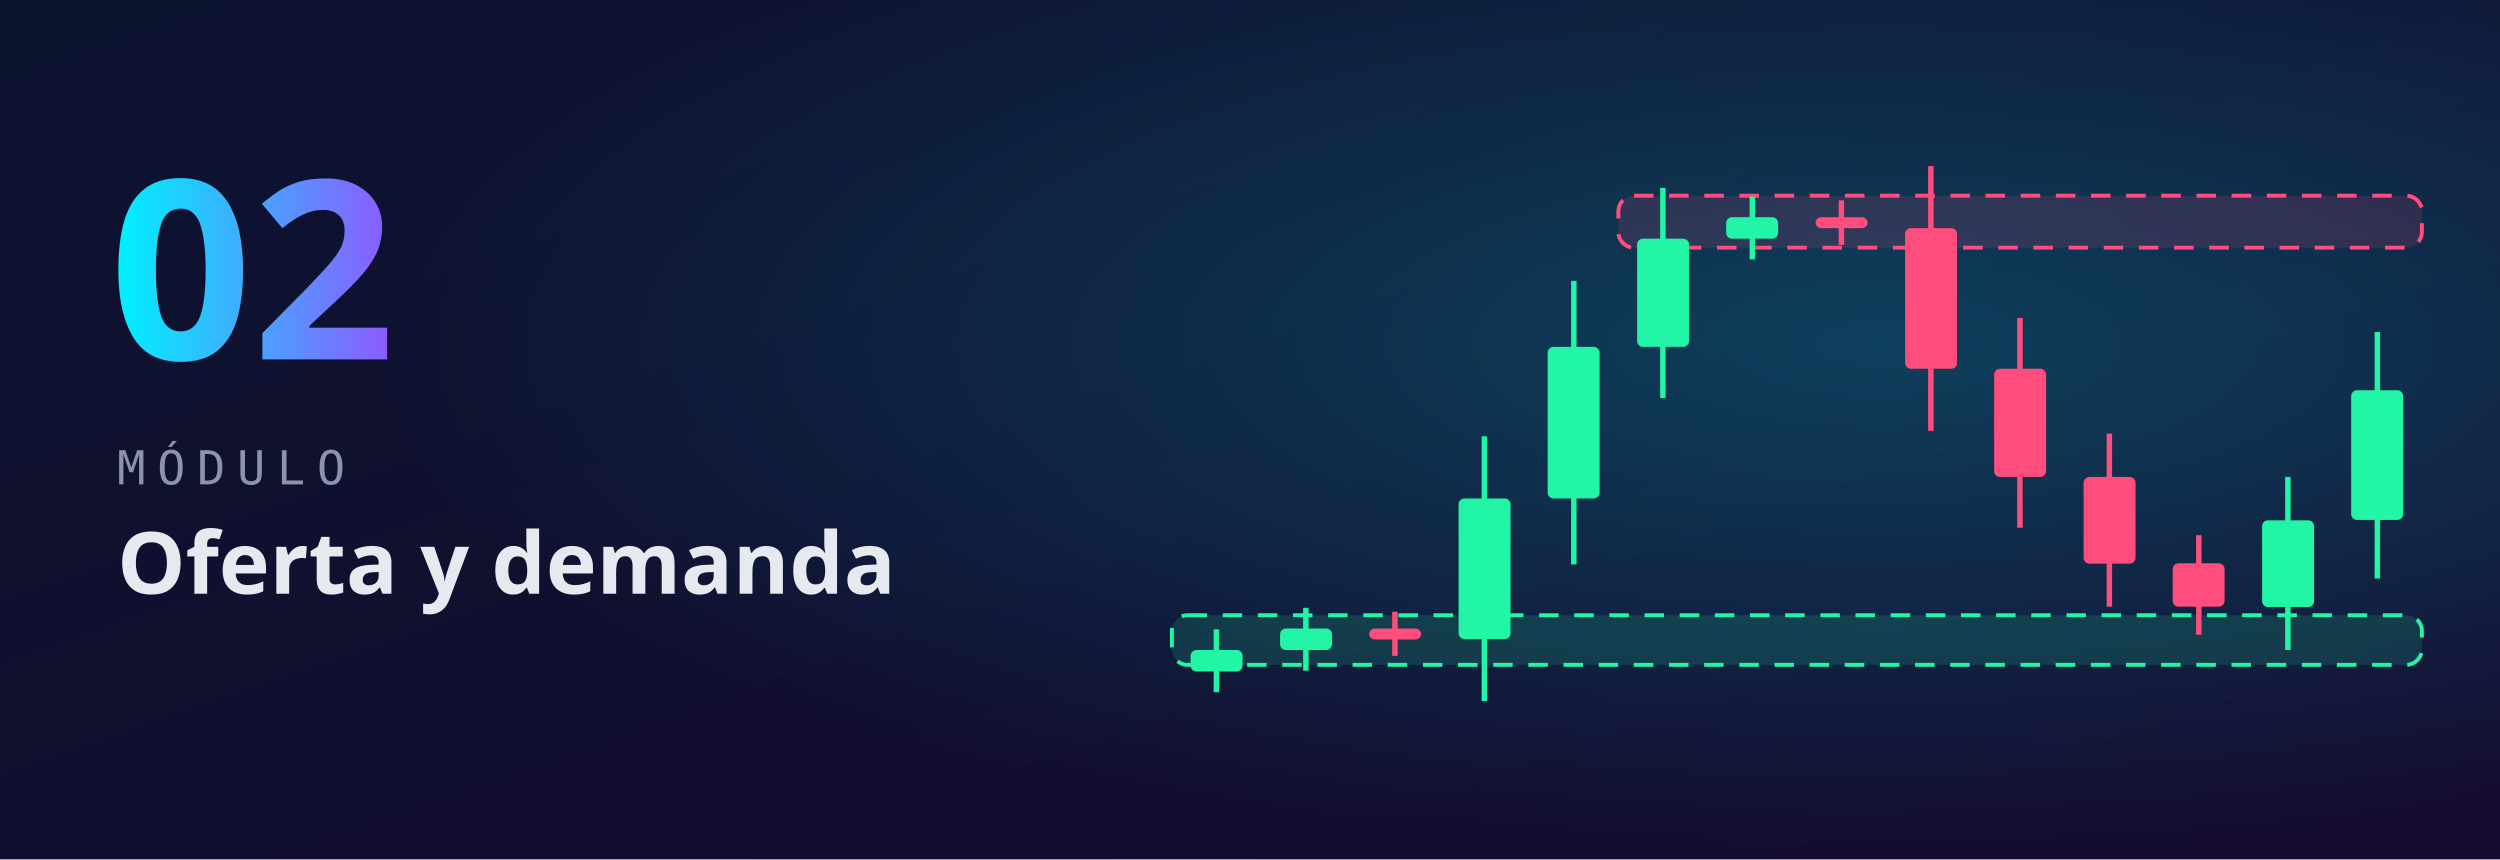
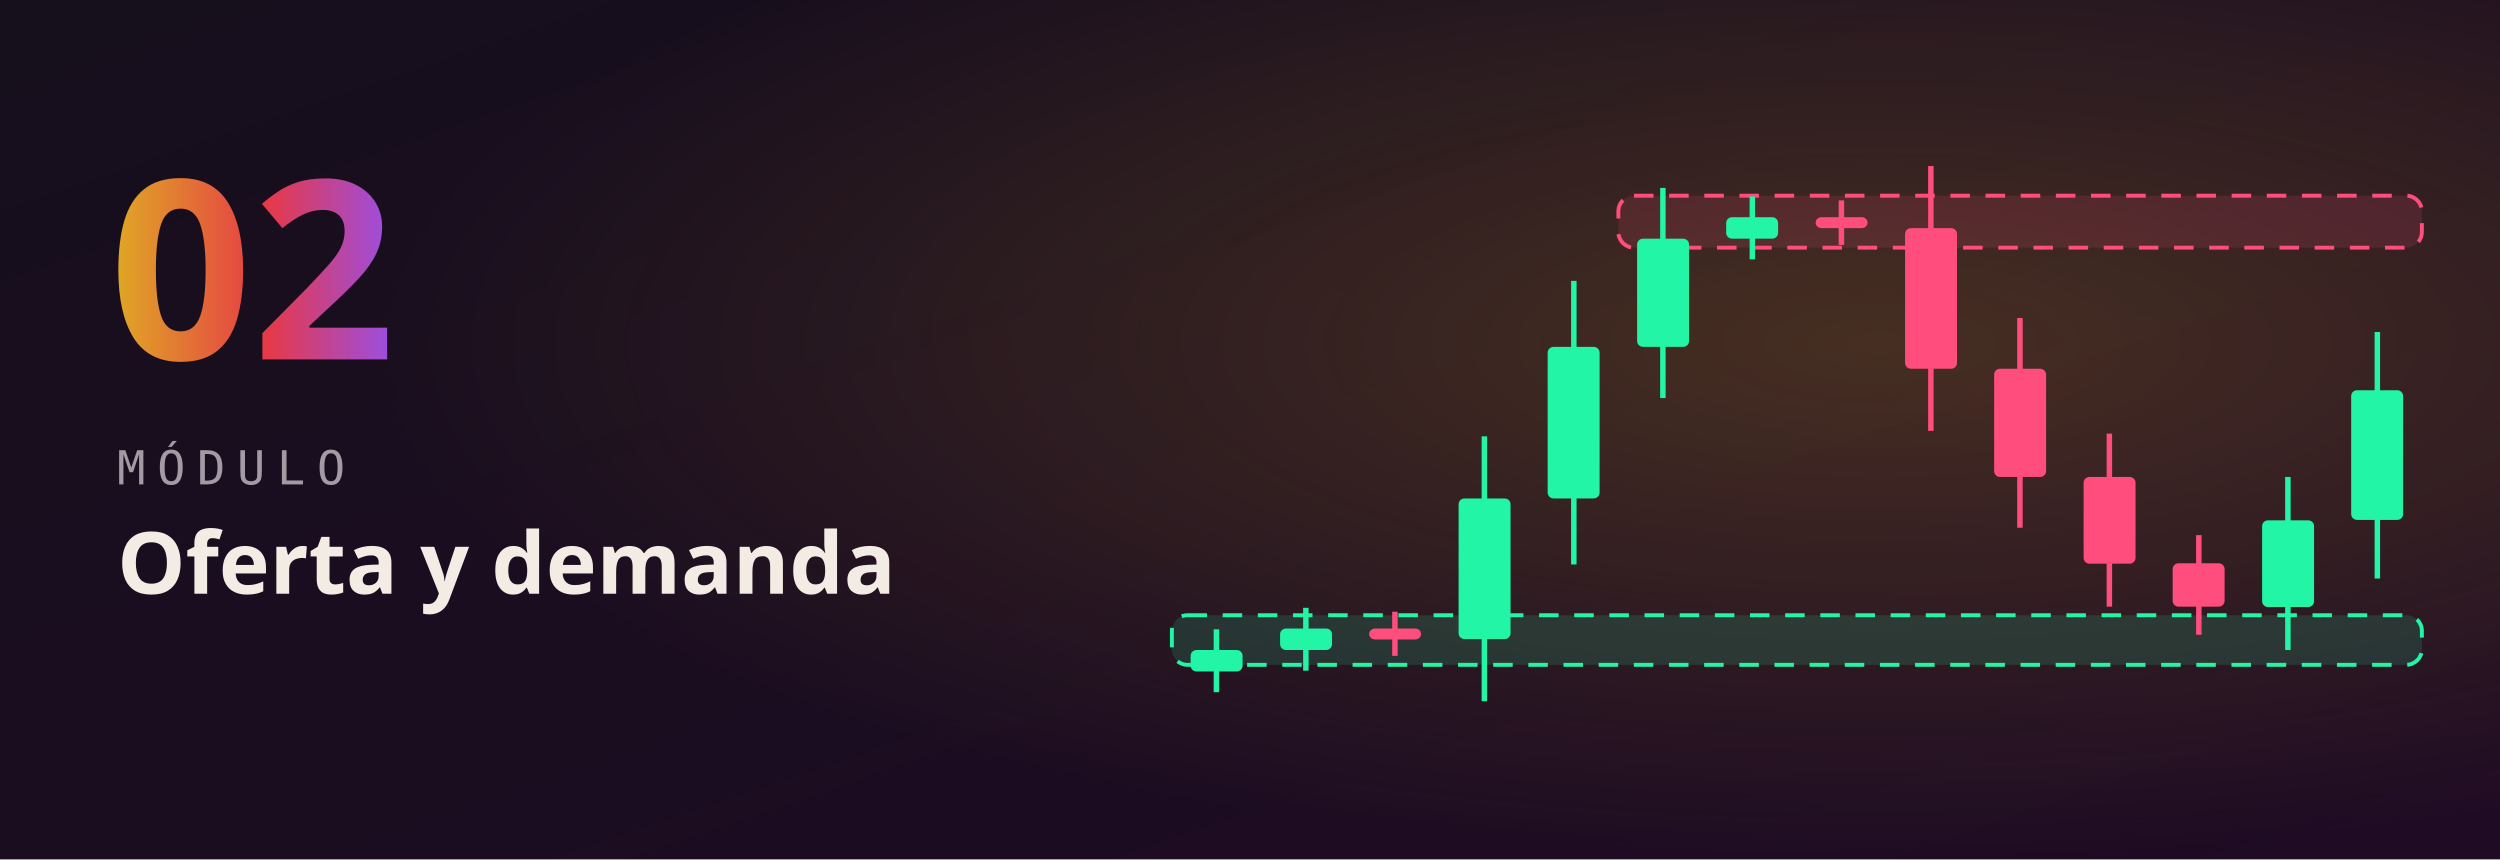
<svg xmlns="http://www.w3.org/2000/svg" viewBox="0 0 640 220" font-family="Space Grotesk, Segoe UI, sans-serif">
  <defs>
    <linearGradient id="g" x1="0" x2="1" y1="0" y2="1">
-       <stop offset="0" stop-color="#0c1430" />
-       <stop offset="1" stop-color="#150a2e" />
+       <stop offset="0" stop-color="#160f1c" />
+       <stop offset="1" stop-color="#1f0b24" />
    </linearGradient>
    <linearGradient id="kg" x1="0" x2="1">
-       <stop offset="0" stop-color="#00f0ff" />
-       <stop offset="1" stop-color="#8b5cff" />
+       <stop offset="0" stop-color="#e0a526" />
+       <stop offset=".55" stop-color="#e63946" />
+       <stop offset="1" stop-color="#9d4edd" />
    </linearGradient>
    <radialGradient id="glow" cx=".75" cy=".4" r=".6">
-       <stop offset="0" stop-color="#00f0ff" stop-opacity=".22" />
-       <stop offset="1" stop-color="#00f0ff" stop-opacity="0" />
+       <stop offset="0" stop-color="#e0a526" stop-opacity=".22" />
+       <stop offset="1" stop-color="#e0a526" stop-opacity="0" />
    </radialGradient>
  </defs>
  <rect width="640" height="220" fill="url(#g)" />
  <rect width="640" height="220" fill="url(#glow)" />
  <rect x="300" y="157.5" width="320" height="12.7" rx="4" fill="#22f5a5" fill-opacity="0.14" stroke="#22f5a5" stroke-dasharray="5 4" />
  <rect x="414.3" y="50.1" width="205.7" height="13.3" rx="4" fill="#ff4d7d" fill-opacity="0.14" stroke="#ff4d7d" stroke-dasharray="5 4" />
  <line x1="311.4" y1="161.1" x2="311.4" y2="177.2" stroke="#22f5a5" stroke-width="1.4" stroke-opacity="1" />
  <rect x="304.8" y="166.4" width="13.3" height="5.5" rx="1.5" fill="#22f5a5" fill-opacity="1" stroke="none" />
  <line x1="334.3" y1="155.6" x2="334.3" y2="171.7" stroke="#22f5a5" stroke-width="1.4" stroke-opacity="1" />
  <rect x="327.7" y="160.9" width="13.3" height="5.5" rx="1.5" fill="#22f5a5" fill-opacity="1" stroke="none" />
  <line x1="357.1" y1="156.6" x2="357.1" y2="167.9" stroke="#ff4d7d" stroke-width="1.4" stroke-opacity="1" />
  <rect x="350.5" y="160.9" width="13.3" height="2.8" rx="1.5" fill="#ff4d7d" fill-opacity="1" stroke="none" />
  <line x1="380" y1="111.7" x2="380" y2="179.5" stroke="#22f5a5" stroke-width="1.4" stroke-opacity="1" />
  <rect x="373.4" y="127.6" width="13.3" height="36" rx="1.5" fill="#22f5a5" fill-opacity="1" stroke="none" />
  <line x1="402.9" y1="71.9" x2="402.9" y2="144.5" stroke="#22f5a5" stroke-width="1.4" stroke-opacity="1" />
  <rect x="396.2" y="88.8" width="13.3" height="38.8" rx="1.5" fill="#22f5a5" fill-opacity="1" stroke="none" />
  <line x1="425.7" y1="48.1" x2="425.7" y2="101.9" stroke="#22f5a5" stroke-width="1.4" stroke-opacity="1" />
  <rect x="419.1" y="61.1" width="13.3" height="27.7" rx="1.5" fill="#22f5a5" fill-opacity="1" stroke="none" />
  <line x1="448.6" y1="50.3" x2="448.6" y2="66.4" stroke="#22f5a5" stroke-width="1.4" stroke-opacity="1" />
  <rect x="441.9" y="55.6" width="13.3" height="5.5" rx="1.5" fill="#22f5a5" fill-opacity="1" stroke="none" />
  <line x1="471.4" y1="51.3" x2="471.4" y2="62.7" stroke="#ff4d7d" stroke-width="1.4" stroke-opacity="1" />
  <rect x="464.8" y="55.6" width="13.3" height="2.8" rx="1.5" fill="#ff4d7d" fill-opacity="1" stroke="none" />
  <line x1="494.3" y1="42.5" x2="494.3" y2="110.3" stroke="#ff4d7d" stroke-width="1.4" stroke-opacity="1" />
  <rect x="487.7" y="58.4" width="13.3" height="36" rx="1.5" fill="#ff4d7d" fill-opacity="1" stroke="none" />
  <line x1="517.1" y1="81.4" x2="517.1" y2="135.1" stroke="#ff4d7d" stroke-width="1.4" stroke-opacity="1" />
  <rect x="510.5" y="94.4" width="13.3" height="27.7" rx="1.5" fill="#ff4d7d" fill-opacity="1" stroke="none" />
  <line x1="540" y1="111" x2="540" y2="155.3" stroke="#ff4d7d" stroke-width="1.4" stroke-opacity="1" />
  <rect x="533.4" y="122.1" width="13.3" height="22.2" rx="1.5" fill="#ff4d7d" fill-opacity="1" stroke="none" />
  <line x1="562.9" y1="137" x2="562.9" y2="162.5" stroke="#ff4d7d" stroke-width="1.4" stroke-opacity="1" />
  <rect x="556.2" y="144.2" width="13.3" height="11.1" rx="1.5" fill="#ff4d7d" fill-opacity="1" stroke="none" />
  <line x1="585.7" y1="122.1" x2="585.7" y2="166.4" stroke="#22f5a5" stroke-width="1.4" stroke-opacity="1" />
  <rect x="579.1" y="133.2" width="13.3" height="22.2" rx="1.5" fill="#22f5a5" fill-opacity="1" stroke="none" />
  <line x1="608.6" y1="85" x2="608.6" y2="148.1" stroke="#22f5a5" stroke-width="1.4" stroke-opacity="1" />
  <rect x="601.9" y="99.9" width="13.3" height="33.2" rx="1.5" fill="#22f5a5" fill-opacity="1" stroke="none" />
  <text x="28" y="92" font-size="64" font-weight="800" fill="url(#kg)" font-family="Orbitron, Segoe UI, sans-serif">02</text>
-   <text x="30" y="124" font-size="12" letter-spacing="3" fill="#8b93ad" font-family="JetBrains Mono, Consolas, monospace">MÓDULO</text>
-   <text x="30" y="152" font-size="22" font-weight="700" fill="#e6e9ee">Oferta y demanda</text>
+   <text x="30" y="124" font-size="12" letter-spacing="3" fill="#a59aa3" font-family="JetBrains Mono, Consolas, monospace">MÓDULO</text>
+   <text x="30" y="152" font-size="22" font-weight="700" fill="#f3ece4">Oferta y demanda</text>
</svg>
